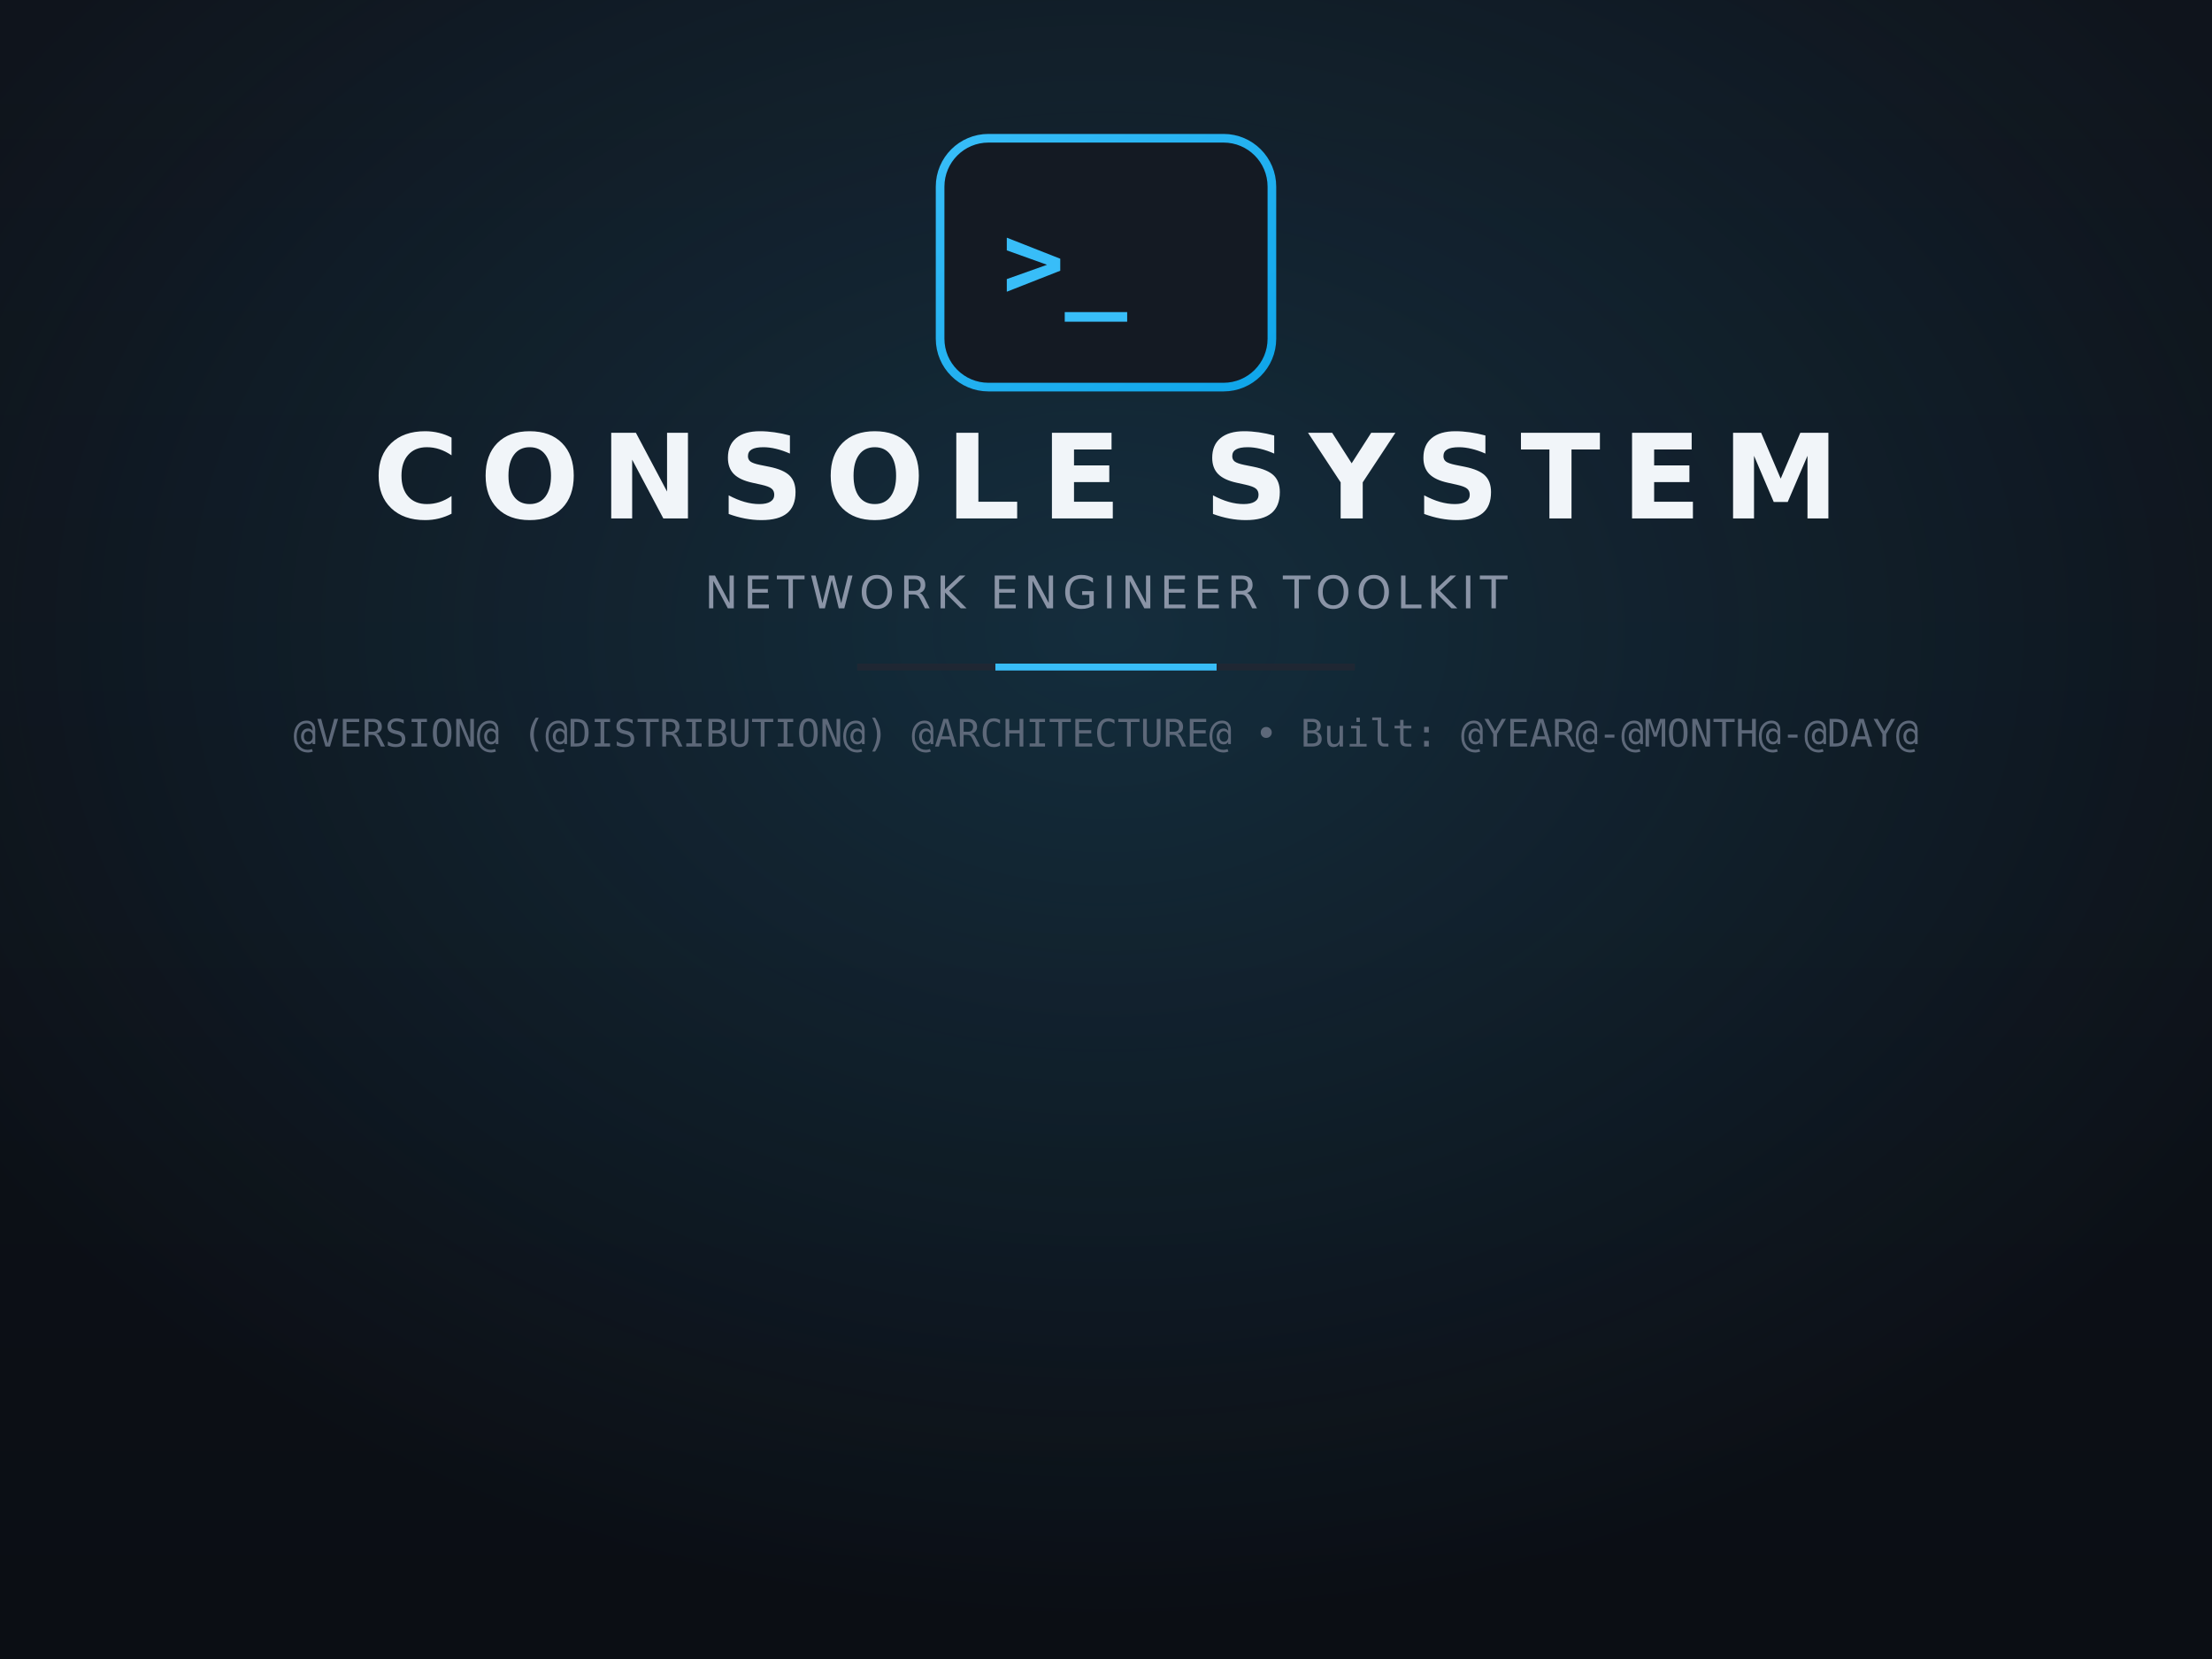
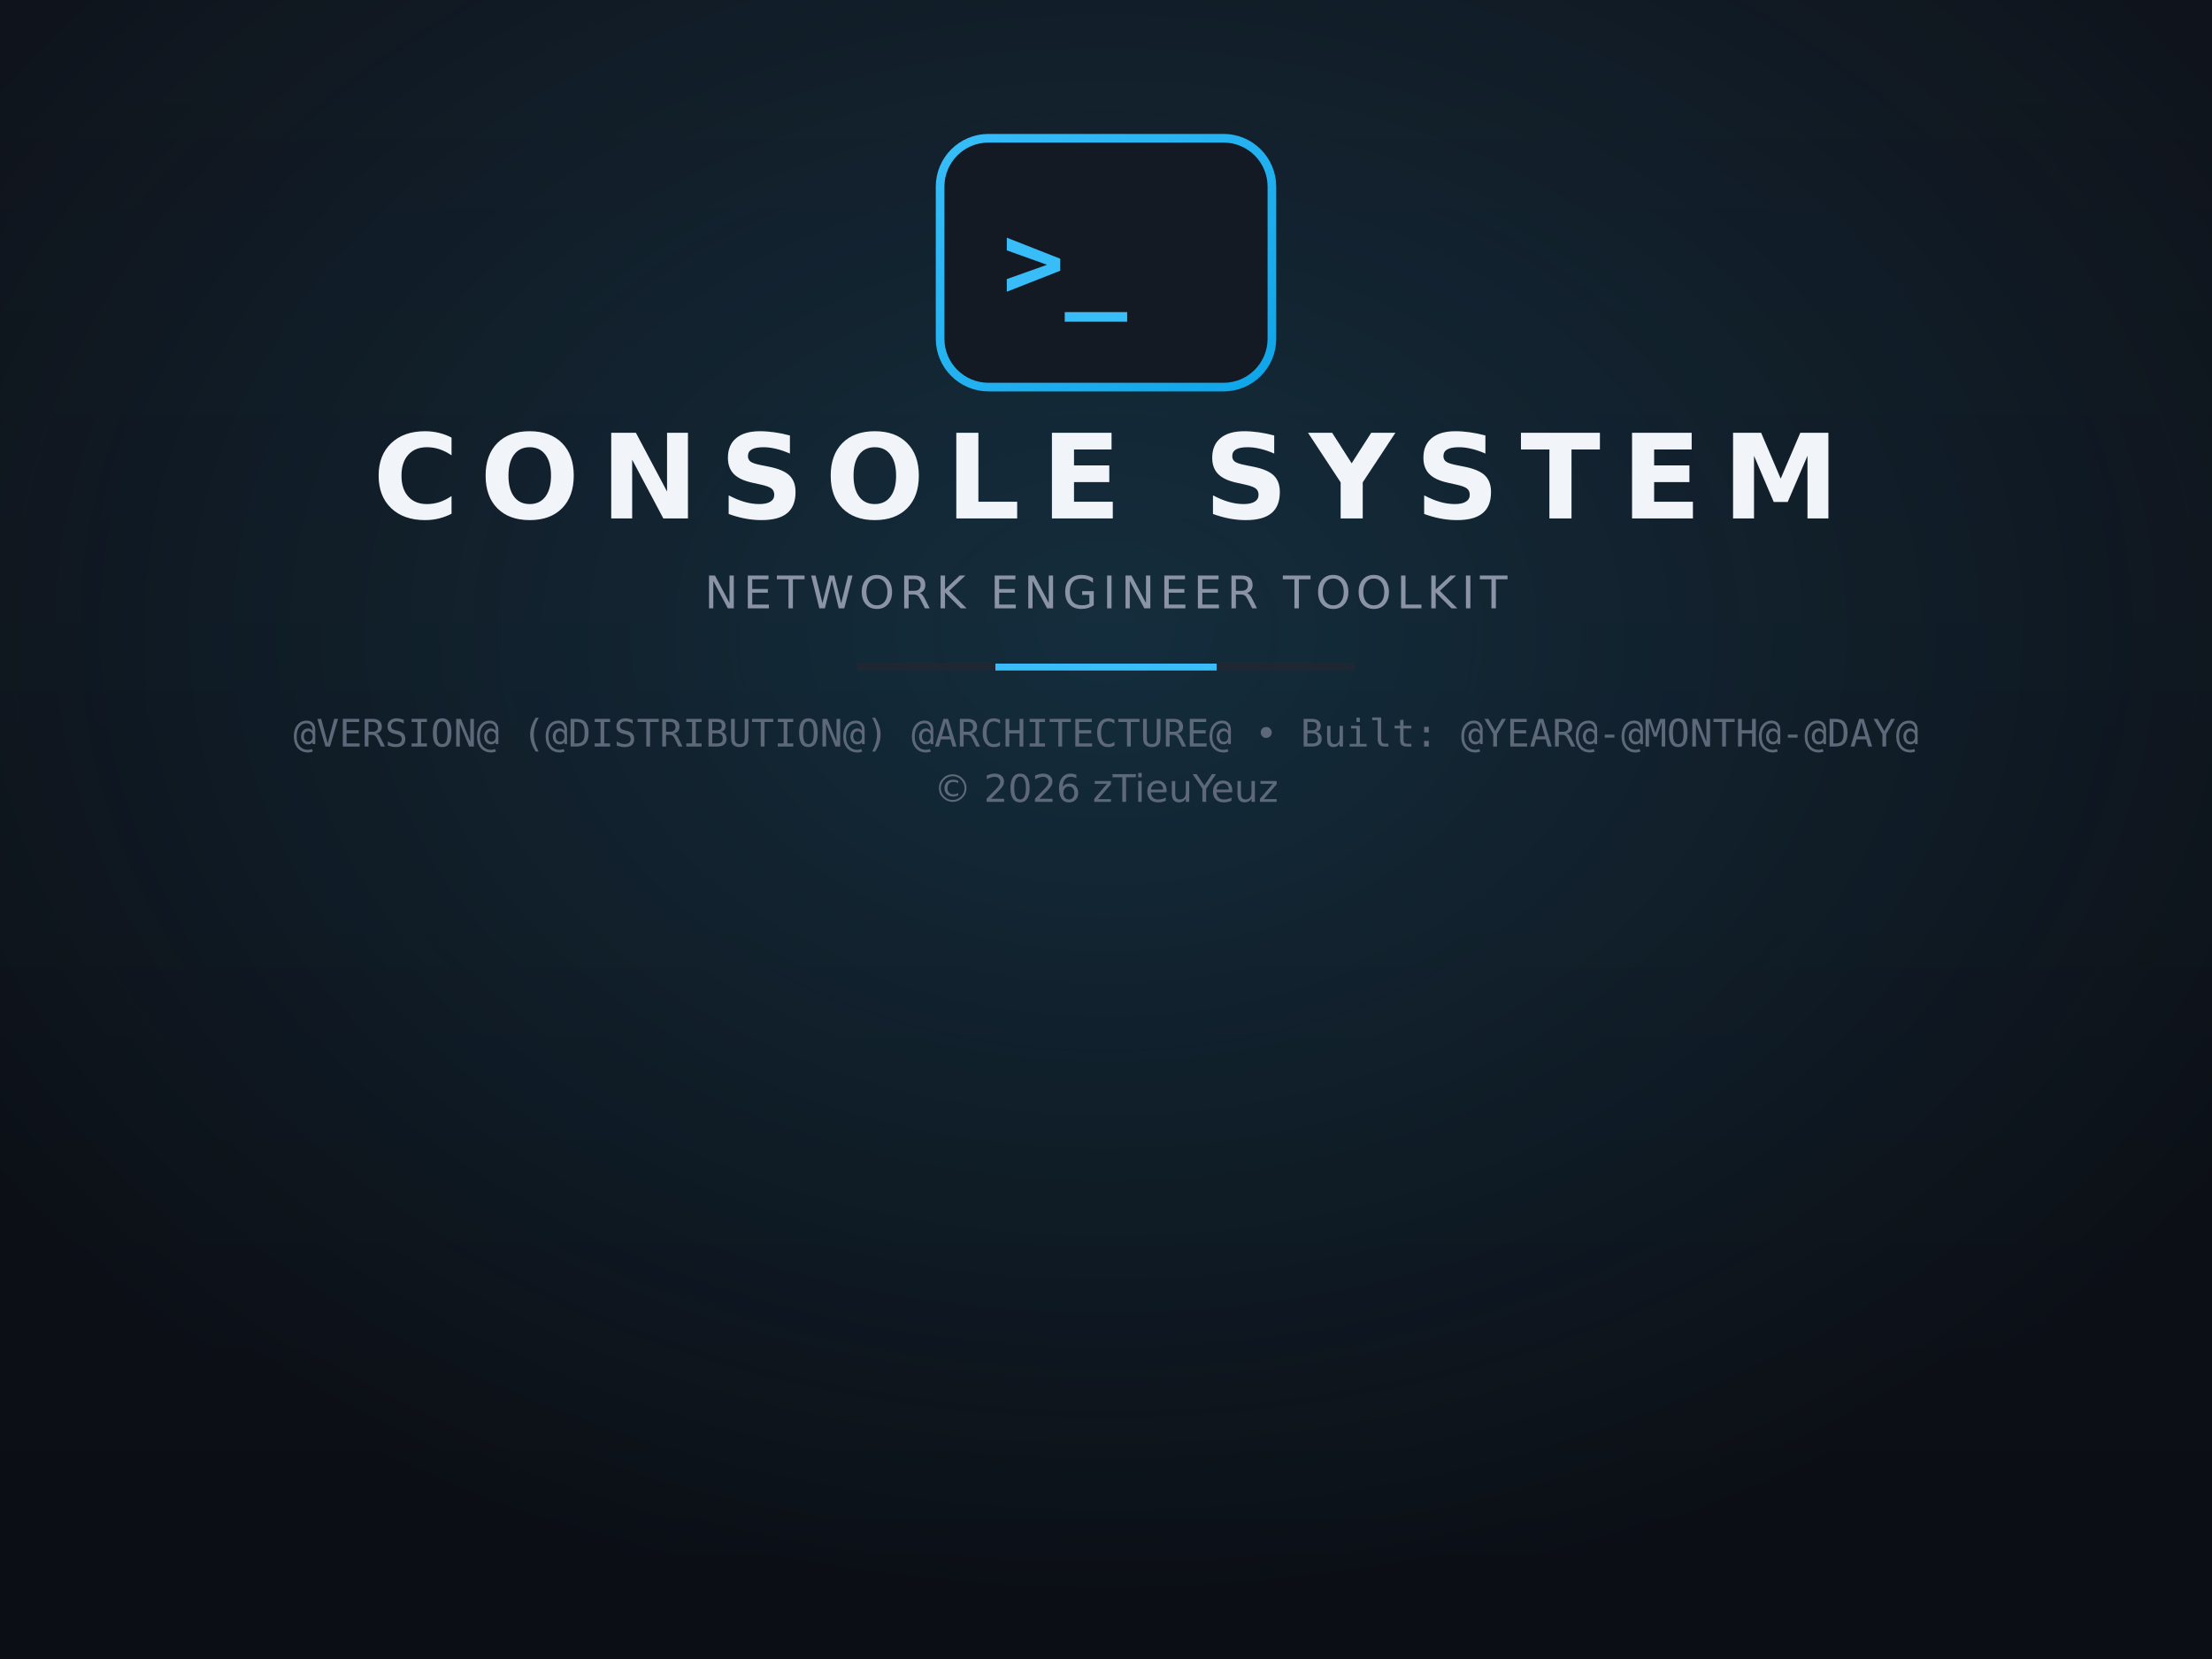
<svg xmlns="http://www.w3.org/2000/svg" width="640" height="480" viewBox="0 0 640 480">
  <defs>
    <linearGradient id="bg" x1="0" y1="0" x2="0" y2="1">
      <stop offset="0" stop-color="#0F141C" />
      <stop offset="1" stop-color="#0B0E14" />
    </linearGradient>
    <radialGradient id="glow" cx="50%" cy="38%" r="60%">
      <stop offset="0" stop-color="#38BDF8" stop-opacity="0.16" />
      <stop offset="1" stop-color="#38BDF8" stop-opacity="0" />
    </radialGradient>
    <linearGradient id="markGrad" x1="0" y1="0" x2="1" y2="1">
      <stop offset="0" stop-color="#38BDF8" />
      <stop offset="1" stop-color="#0EA5E9" />
    </linearGradient>
  </defs>
  <rect x="0" y="0" width="640" height="480" fill="url(#bg)" />
  <rect x="0" y="0" width="640" height="480" fill="url(#glow)" />
  <g transform="translate(272,40)">
    <rect x="0" y="0" width="96" height="72" rx="14" fill="#141A23" stroke="url(#markGrad)" stroke-width="2.5" />
    <text x="18" y="46" font-family="DejaVu Sans Mono, monospace" font-size="30" font-weight="bold" fill="#38BDF8">&gt;_</text>
  </g>
  <text x="320" y="150" font-family="DejaVu Sans, sans-serif" font-size="34" font-weight="bold" fill="#F1F5F9" text-anchor="middle" letter-spacing="6">CONSOLE SYSTEM</text>
  <text x="320" y="176" font-family="DejaVu Sans, sans-serif" font-size="13" fill="#8A94A6" text-anchor="middle" letter-spacing="1.5">NETWORK ENGINEER TOOLKIT</text>
  <rect x="248" y="192" width="144" height="2" fill="#1F2733" />
  <rect x="288" y="192" width="64" height="2" fill="#38BDF8" />
  <text x="320" y="216" font-family="DejaVu Sans Mono, monospace" font-size="11" fill="#5D6879" text-anchor="middle">@VERSION@ (@DISTRIBUTION@) @ARCHITECTURE@ • Built: @YEAR@-@MONTH@-@DAY@</text>
+   <text x="320" y="232" font-family="DejaVu Sans, sans-serif" font-size="11" fill="#5D6879" text-anchor="middle">© 2026 zTieuYeuz</text>
</svg>
